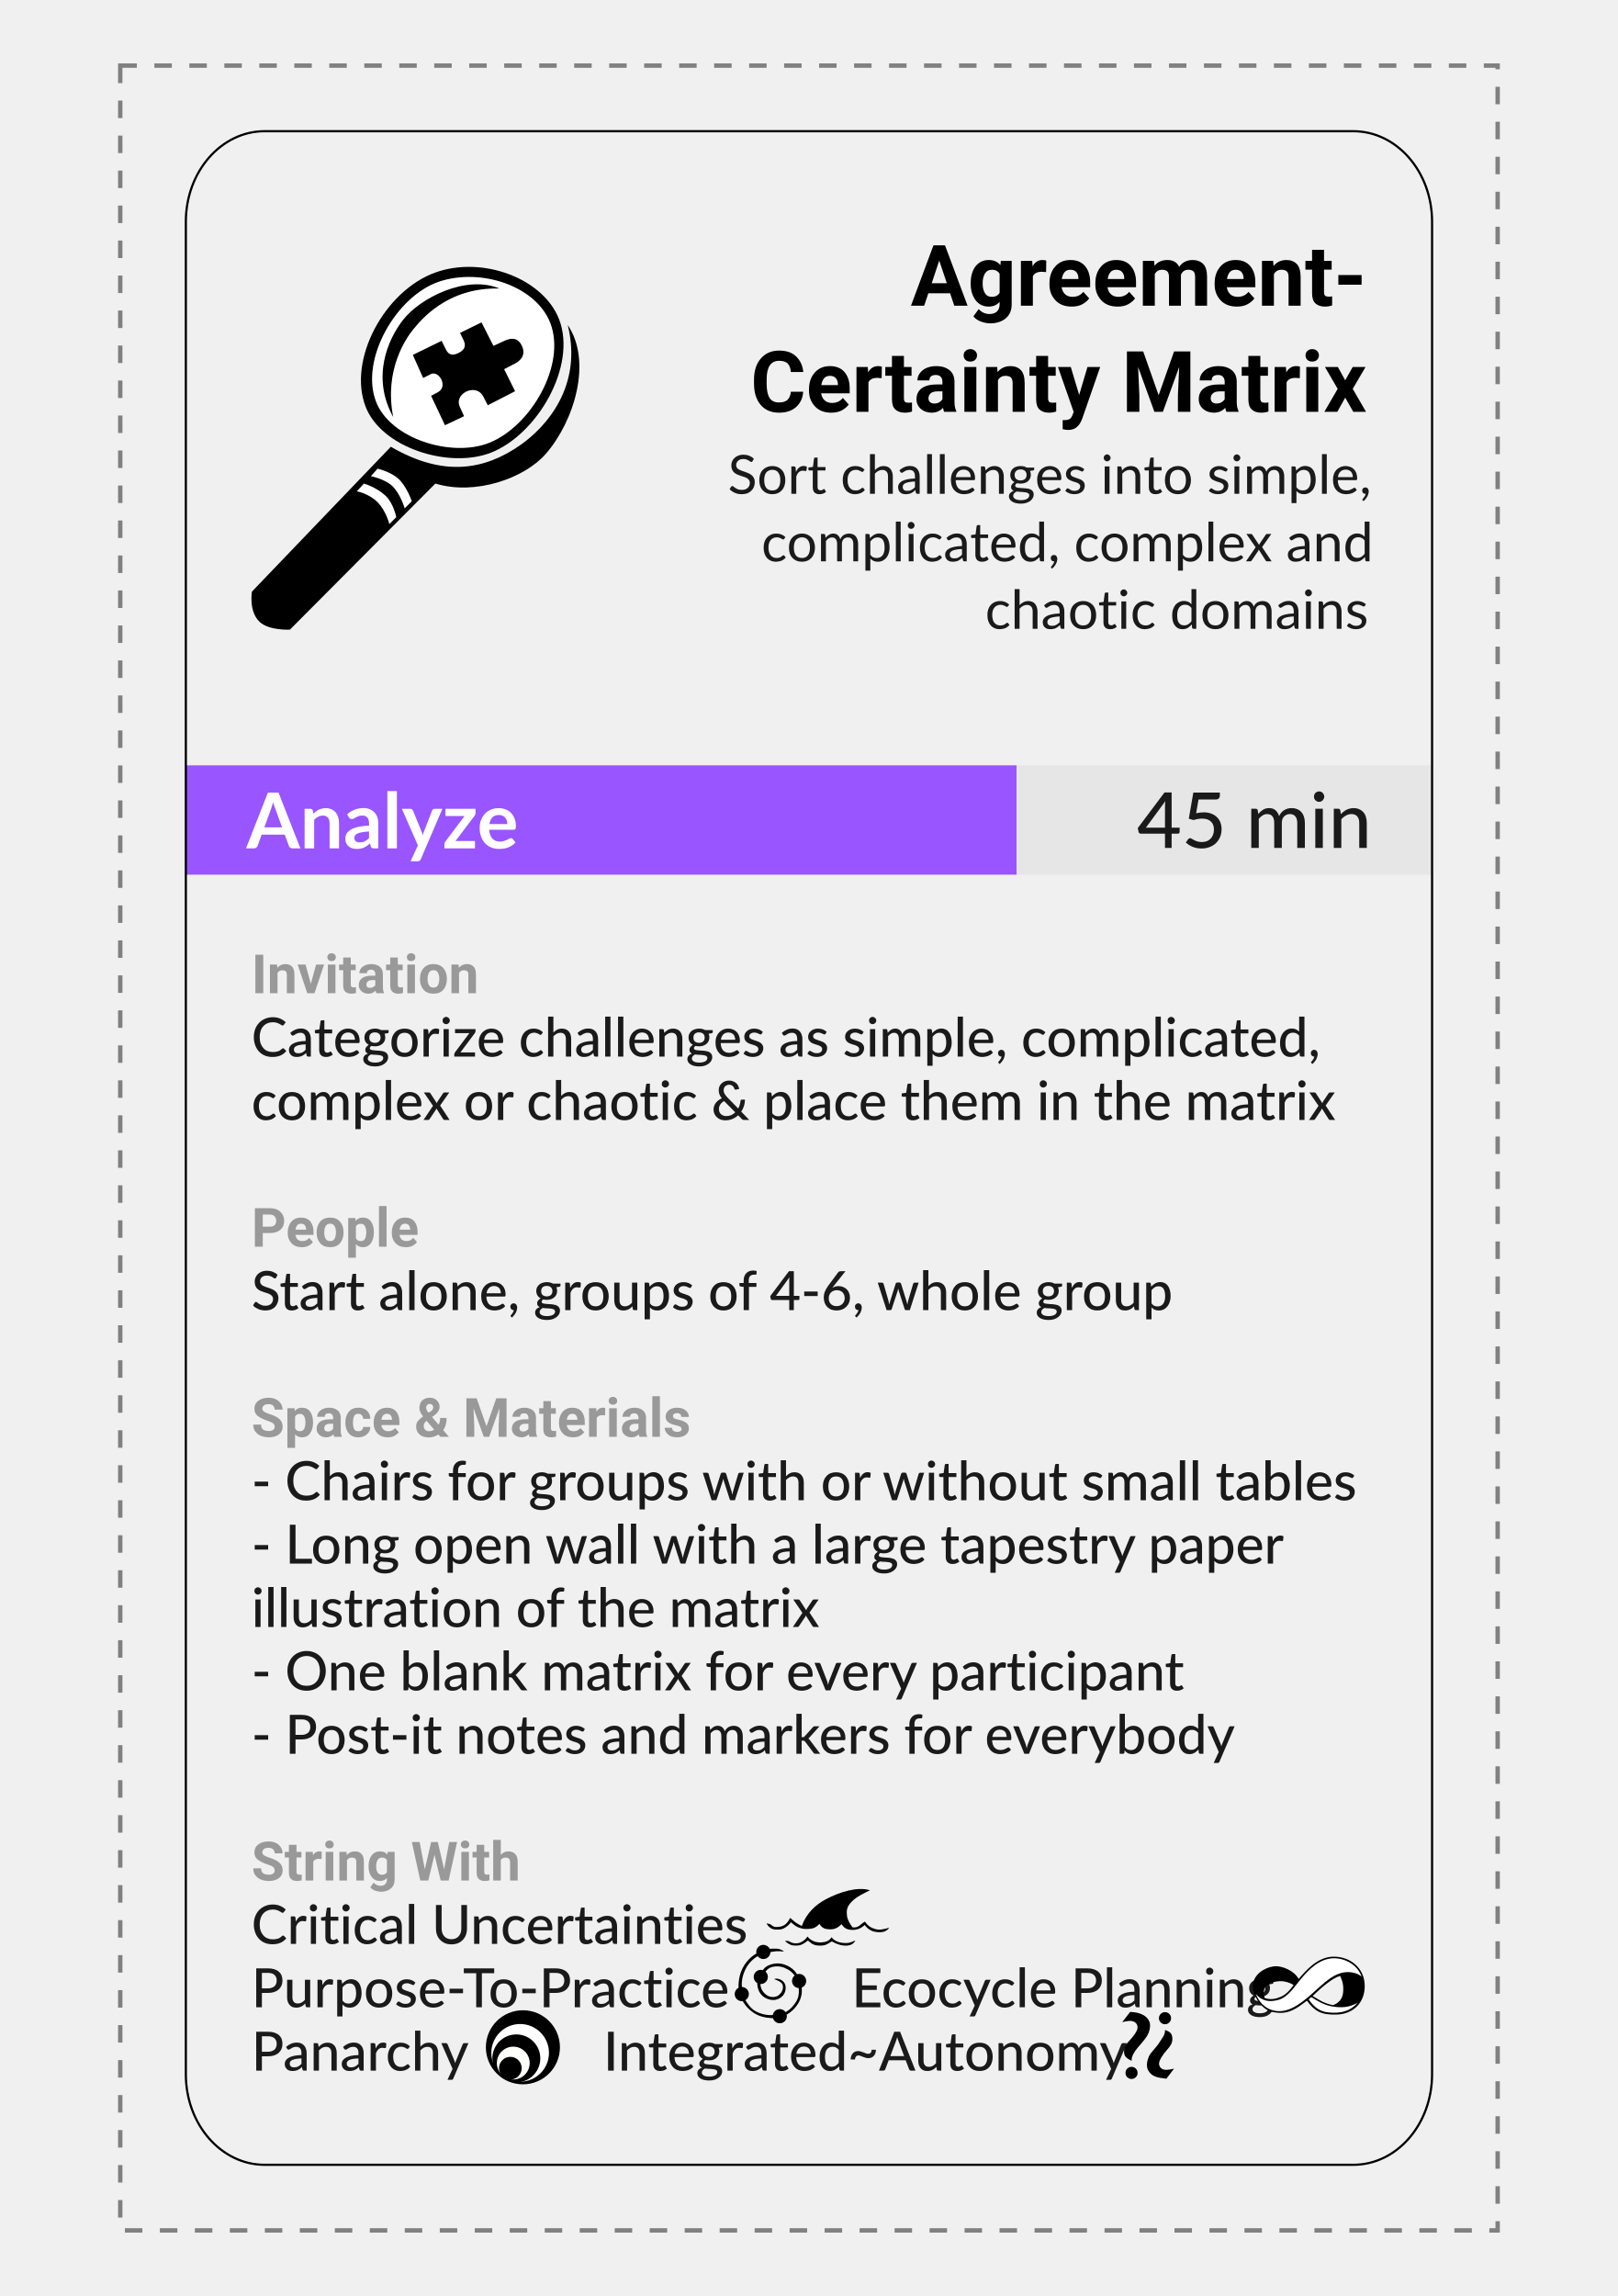
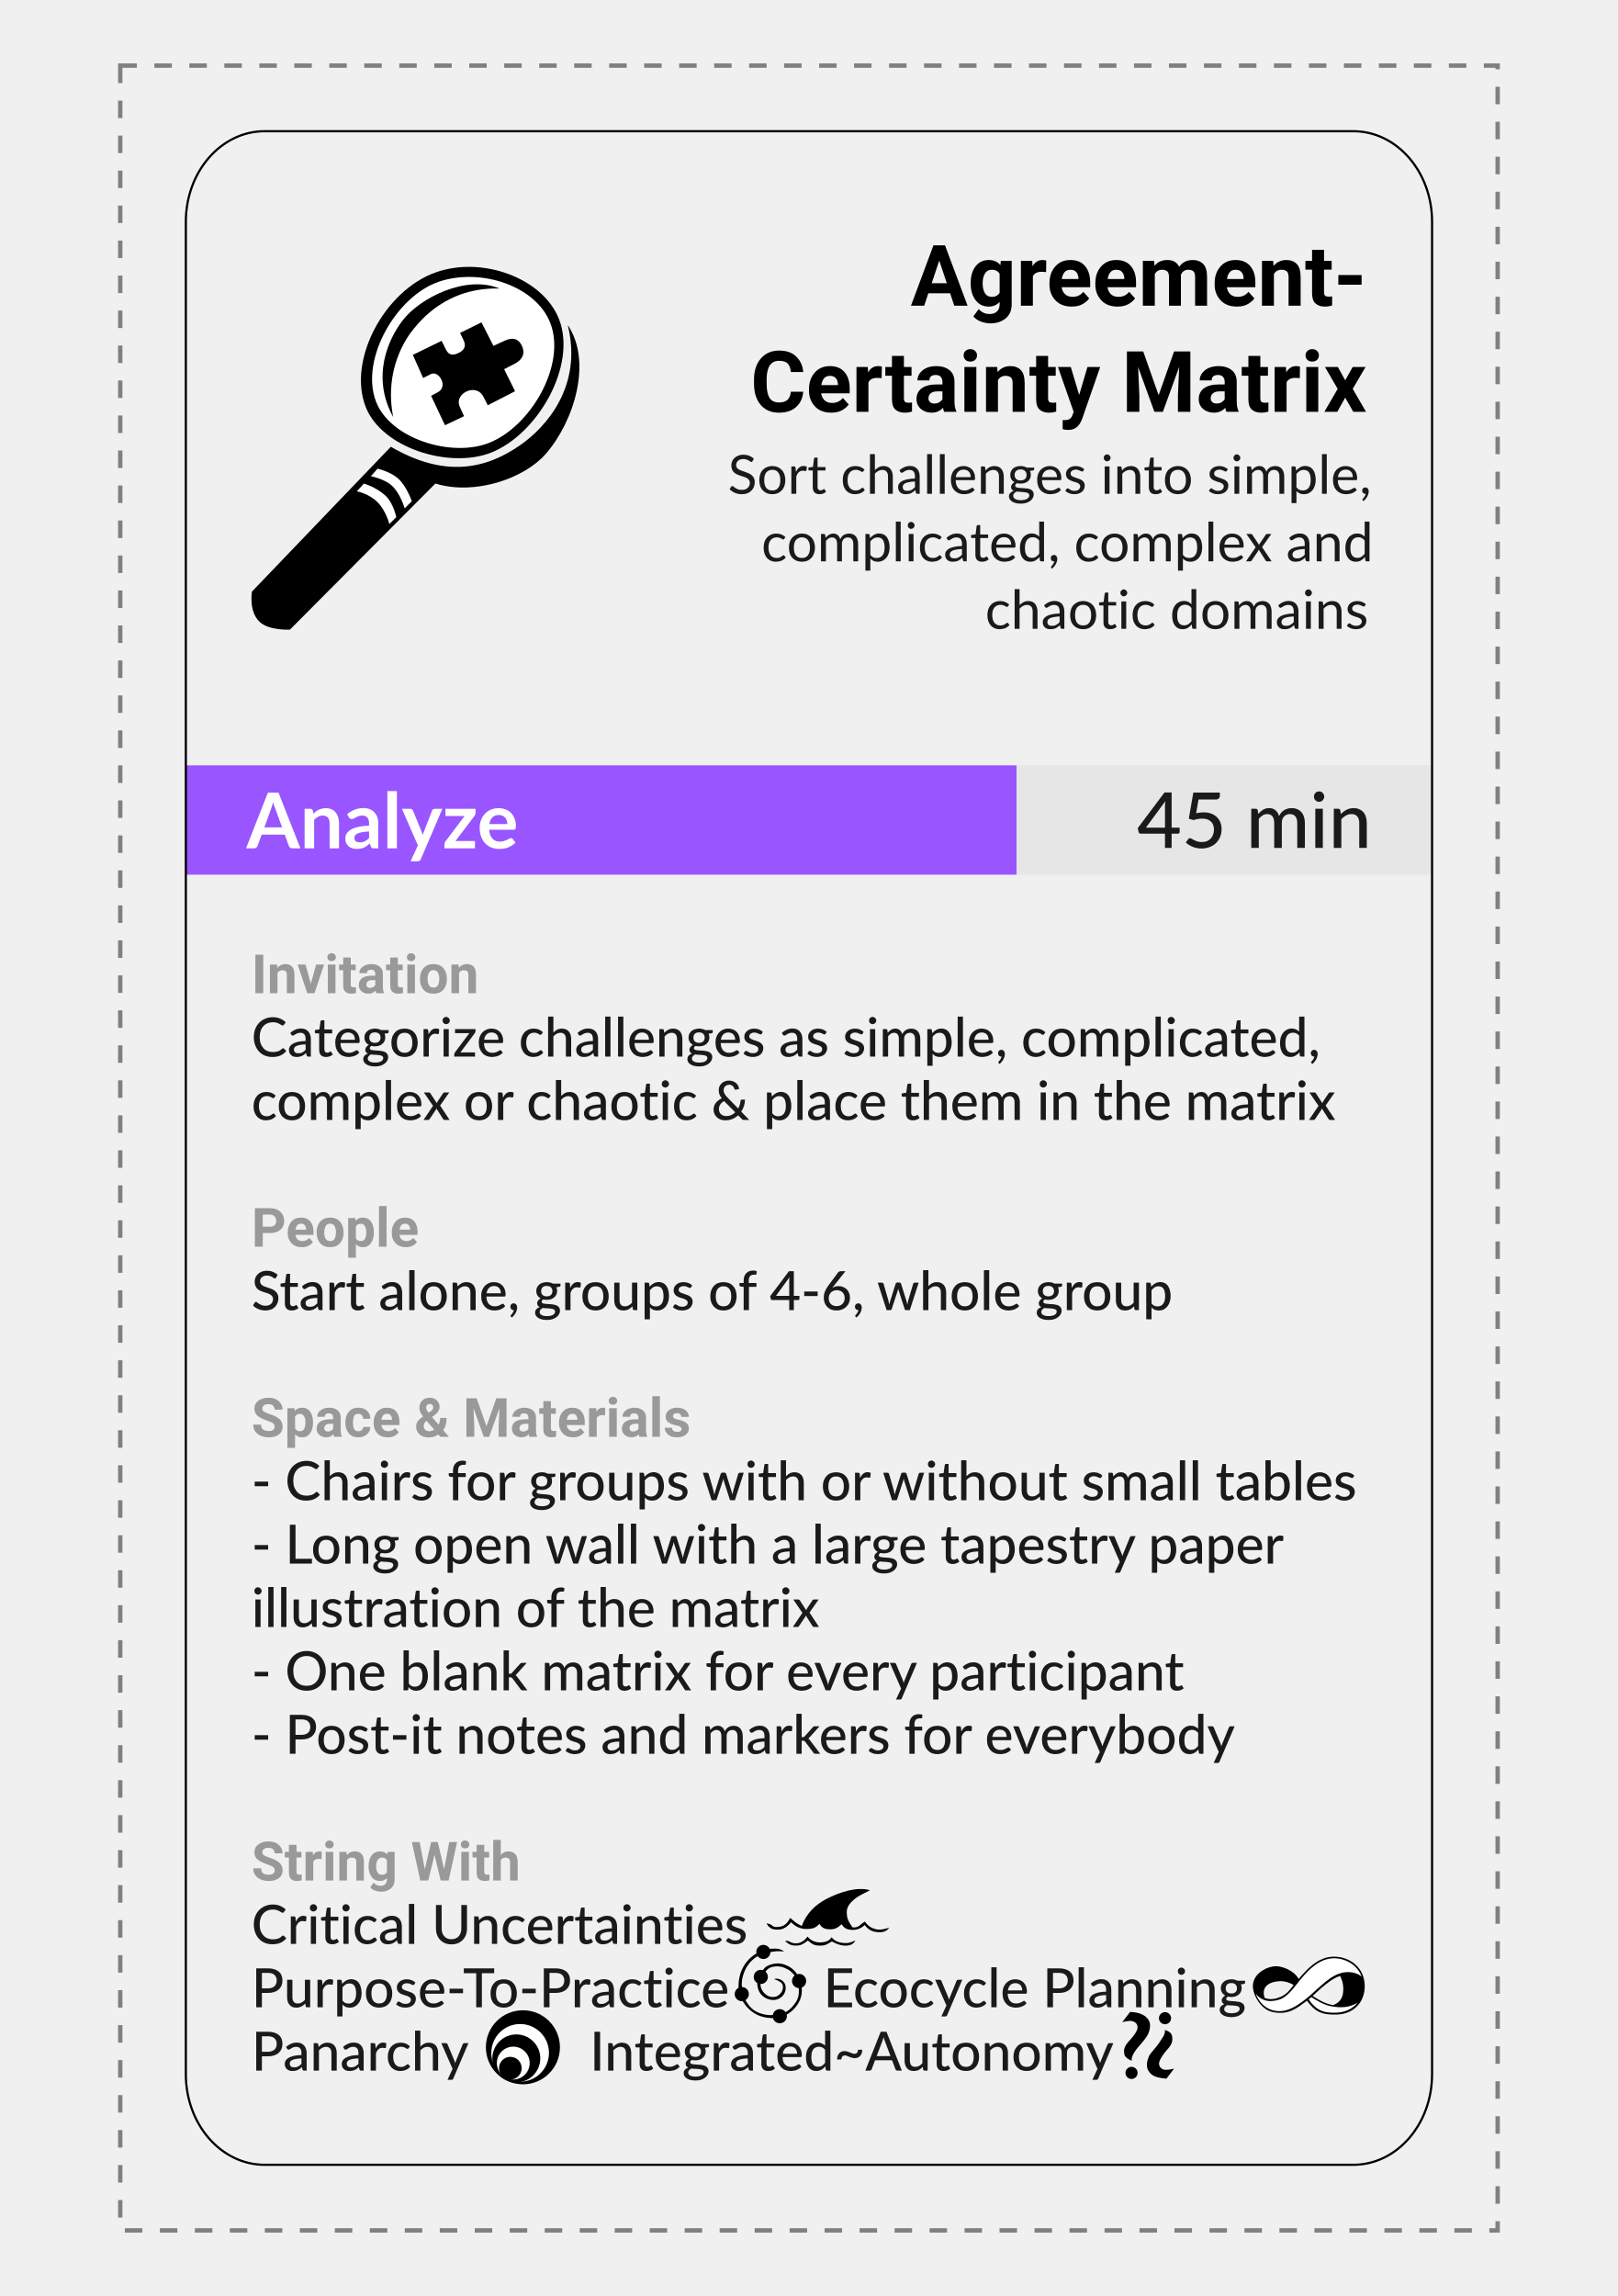
<svg xmlns="http://www.w3.org/2000/svg" width="74mm" height="105mm" viewBox="0 0 262.205 372.047" id="svg2" version="1.1" enable-background="new" style="background-color:white">
  <defs id="defs4" />
  <g id="layer1" transform="translate(0,-680.315)" style="display:inline">
    <path style="fill:none;fill-rule:evenodd;stroke:#808080;stroke-width:0.709;stroke-linecap:butt;stroke-linejoin:miter;stroke-miterlimit:4;stroke-dasharray:2.835, 2.835;stroke-dashoffset:0;stroke-opacity:1" d="M 19.488,690.945 V 1041.732 H 242.717 V 690.945 Z" id="path3350" transform="translate(4.3385302e-7)" />
  </g>
  <g id="layer6" style="display:inline">
    <path style="fill:none;fill-rule:evenodd;stroke:none;stroke-width:1px;stroke-linecap:butt;stroke-linejoin:miter;stroke-opacity:1" d="M 40.748,31.89 V 113.386 H 93.898 V 31.89 H 40.748" id="path4275" />
    <g transform="matrix(2.378775,0,0,2.378775,-687.352,-286.4689)" id="layer32">
      <g id="g4856">
        <path style="fill:#000000;fill-opacity:1;stroke:none;stroke-width:0.265px;stroke-linecap:butt;stroke-linejoin:miter;stroke-opacity:1" d="m 308.705,163.316 c 0,0 -1.412,0.084 -2.063,-0.526 -0.762,-0.713 -0.526,-2.063 -0.526,-2.063 l 9.464,-9.868 c 3.632,2.116 6.441,1.562 8.855,-0.138 1.713,-1.206 4.234,-3.978 3.197,-8.153 1.682,2.48 0.452,6.538 -1.496,8.776 -1.448,1.663 -4.806,2.852 -7.522,2.022 z" id="path4821" />
        <path style="fill:#000000;fill-opacity:1;stroke:none;stroke-width:0.265px;stroke-linecap:butt;stroke-linejoin:miter;stroke-opacity:1" d="m 313.861,148.13 c -1.241,-3.202 1.3,-7.9 4.752,-9.14 3.202,-1.15 7.352,0.39 8.432,3.195 1.222,3.173 -1.484,7.841 -4.651,9.08 -2.822,1.103 -7.439,-0.309 -8.534,-3.134 z" id="path4823" />
        <path style="fill:#ffffff;fill-opacity:1;stroke:none;stroke-width:0.238px;stroke-linecap:butt;stroke-linejoin:miter;stroke-opacity:1" d="m 314.567,147.779 c -1.104,-2.878 1.395,-7.21 4.323,-8.175 2.855,-0.941 6.581,0.315 7.552,2.821 1.108,2.856 -1.337,7.063 -4.189,8.178 -2.542,0.994 -6.709,-0.275 -7.686,-2.823 z" id="path4823-3" />
        <path style="fill:#000000;fill-opacity:1;stroke:none;stroke-width:0.265px;stroke-linecap:butt;stroke-linejoin:miter;stroke-opacity:1" d="m 315.742,148.838 c -0.651,-3.272 0.943,-5.464 1.375,-5.986 0.468,-0.566 2.278,-2.874 5.864,-2.77 -2.265,-0.95 -5.41,0.629 -6.592,2.164 -0.982,1.274 -2.164,3.842 -0.647,6.592 z" id="path4840" />
        <path style="fill:#000000;fill-opacity:1;stroke:none;stroke-width:0.265px;stroke-linecap:butt;stroke-linejoin:miter;stroke-opacity:1" d="m 317.079,144.603 1.959,-0.958 0.286,0.572 c 0.243,0.515 0.611,0.377 0.887,0.243 0.265,-0.129 0.543,-0.372 0.343,-0.815 l -0.257,-0.543 1.458,-0.715 0.815,1.601 0.772,-0.357 c 0.615,-0.272 0.924,-0.072 1.115,0.257 0.225,0.387 0.286,0.901 -0.386,1.287 l -0.772,0.4 0.744,1.501 -1.859,0.958 -0.3,-0.586 c -0.272,-0.515 -0.781,-0.524 -1.144,-0.357 -0.349,0.16 -0.686,0.543 -0.458,1.058 l 0.286,0.629 -1.301,0.615 -0.944,-2.002 0.429,-0.229 c 0.4,-0.2 0.403,-0.571 0.286,-0.844 -0.116,-0.271 -0.429,-0.601 -0.801,-0.372 l -0.458,0.229 z" id="path4843" />
        <path style="fill:#ffffff;fill-opacity:1;stroke:none;stroke-width:0.265px;stroke-linecap:butt;stroke-linejoin:miter;stroke-opacity:1" d="m 313.261,153.897 0.486,-0.529 c 0,0 0.836,0.236 1.473,0.829 0.539,0.502 0.729,1.458 0.729,1.458 l -0.472,0.472 c 0,0 -0.214,-0.893 -0.801,-1.487 -0.601,-0.608 -1.416,-0.744 -1.416,-0.744 z" id="path4845" />
        <path style="fill:#ffffff;fill-opacity:1;stroke:none;stroke-width:0.265px;stroke-linecap:butt;stroke-linejoin:miter;stroke-opacity:1" d="m 314.219,152.867 0.458,-0.515 c 0,0 0.884,0.205 1.416,0.686 0.564,0.511 0.915,1.53 0.915,1.53 l -0.486,0.486 c 0,0 -0.296,-1.032 -0.887,-1.559 -0.503,-0.449 -1.416,-0.629 -1.416,-0.629 z" id="path4847" />
      </g>
    </g>
  </g>
  <g id="layer9" style="display:inline">
    <path style="fill:none;fill-rule:evenodd;stroke:none;stroke-width:1px;stroke-linecap:butt;stroke-linejoin:miter;stroke-opacity:1" d="M 109.843,113.386 H 221.457 V 31.89 H 109.843 Z" id="path4349_acmf" />
    <text xml:space="preserve" style="font-style:normal;font-weight:normal;line-height:0.01%;font-family:sans-serif;text-align:start;letter-spacing:0px;word-spacing:0px;text-anchor:start;fill:#000000;fill-opacity:1;stroke:none;stroke-width:1px;stroke-linecap:butt;stroke-linejoin:miter;stroke-opacity:1" x="1.348" y="49.54" id="text61">
      <tspan x="147.591" y="49.54" id="tspan52">
        <tspan x="147.591" y="49.54" style="font-weight:bold;font-size:13.75px;line-height:1.25;font-family:Roboto;-inkscape-font-specification:'Roboto Bold';text-align:start;text-anchor:start" id="tspan51">Agreement-</tspan>
      </tspan>
      <tspan x="121.621" y="66.728" id="tspan55">
        <tspan x="121.621" y="66.728" style="font-weight:bold;font-size:13.75px;line-height:1.25;font-family:Roboto;-inkscape-font-specification:'Roboto Bold';text-align:start;text-anchor:start" id="tspan53">Certainty Matrix</tspan>
        <tspan dx="0" x="221.457" y="66.728" style="font-weight:bold;font-size:13.75px;line-height:1.25;font-family:Roboto;-inkscape-font-specification:'Roboto Bold';text-align:start;text-anchor:start" id="tspan54" />
      </tspan>
      <tspan x="117.962" y="80.021" id="tspan57">
        <tspan x="117.962" y="80.021" style="font-size:8.75px;line-height:125%;font-family:Lato;-inkscape-font-specification:Lato;text-align:start;text-anchor:start;fill:#1a1a1a" id="tspan56">Sort challenges into simple, </tspan>
      </tspan>
      <tspan x="123.387" y="90.959" id="tspan59">
        <tspan x="123.387" y="90.959" style="font-size:8.75px;line-height:125%;font-family:Lato;-inkscape-font-specification:Lato;text-align:start;text-anchor:start;fill:#1a1a1a" id="tspan58">complicated, complex and </tspan>
      </tspan>
      <tspan x="159.647" y="101.896" id="tspan61">
        <tspan x="159.647" y="101.896" style="font-size:8.75px;line-height:125%;font-family:Lato;-inkscape-font-specification:Lato;text-align:start;text-anchor:start;fill:#1a1a1a" id="tspan60">chaotic domains</tspan>
      </tspan>
    </text>
  </g>
  <g id="layer8" style="display:inline">
    <rect style="display:inline;fill:#9955ff;fill-opacity:1;stroke:none;stroke-width:1;stroke-miterlimit:4;stroke-dasharray:none;stroke-dashoffset:0;stroke-opacity:1" id="rect4178" width="134.646" height="17.717" x="30.118" y="124.016" />
    <text xml:space="preserve" style="font-style:normal;font-weight:normal;line-height:0%;font-family:sans-serif;letter-spacing:0px;word-spacing:0px;display:inline;fill:#000000;fill-opacity:1;stroke:none;stroke-width:1px;stroke-linecap:butt;stroke-linejoin:miter;stroke-opacity:1" x="39.935" y="137.468" id="text4180">
      <tspan id="tspan4182" x="39.935" y="137.468" style="font-style:normal;font-variant:normal;font-weight:bold;font-stretch:normal;font-size:12.5px;line-height:1.25;font-family:Lato;-inkscape-font-specification:'Lato Bold';fill:#ffffff">Analyze</tspan>
    </text>
    <rect y="124.016" x="164.764" height="17.717" width="67.323" id="rect4191" style="display:inline;fill:#e6e6e6;fill-opacity:1;stroke:none;stroke-width:1;stroke-miterlimit:4;stroke-dasharray:none;stroke-dashoffset:0;stroke-opacity:1" />
    <text xml:space="preserve" style="font-style:normal;font-weight:normal;line-height:0%;font-family:sans-serif;letter-spacing:0px;word-spacing:0px;fill:#1a1a1a;fill-opacity:1;stroke:none;stroke-width:1px;stroke-linecap:butt;stroke-linejoin:miter;stroke-opacity:1" x="184.268" y="137.396" id="text4193">
      <tspan id="tspan4195" x="184.268" y="137.396" style="font-style:normal;font-variant:normal;font-weight:500;font-stretch:normal;font-size:12.5px;line-height:1.25;font-family:Lato;-inkscape-font-specification:'Lato Medium';fill:#1a1a1a">45 min</tspan>
    </text>
  </g>
  <g id="layer5" style="display:inline">
    <rect style="fill:none;fill-opacity:1;stroke:#000000;stroke-width:0.354;stroke-miterlimit:4;stroke-dasharray:none;stroke-dashoffset:0;stroke-opacity:1" id="rect4187" width="201.969" height="329.528" x="30.118" y="21.26" ry="14.674" rx="12.764" />
  </g>
  <g id="layer4" style="display:inline">
    <path style="fill:none;fill-rule:evenodd;stroke:none;stroke-width:1px;stroke-linecap:butt;stroke-linejoin:miter;stroke-opacity:1" d="M 40.748,152.362 V 340.157 H 221.457 V 152.362 Z" id="path4305_acmf" />
    <text xml:space="preserve" style="font-style:normal;font-weight:normal;font-size:12.041px;line-height:0.85;font-family:sans-serif;letter-spacing:0px;word-spacing:0px;fill:#000000;fill-opacity:1;stroke:none;stroke-width:1.003px;stroke-linecap:butt;stroke-linejoin:miter;stroke-opacity:1" x="40.887" y="160.39" id="text50" transform="scale(0.9965886,1.003423)">
      <tspan x="40.887" y="160.39" id="tspan3" style="stroke-width:1.003px">
        <tspan x="40.887" y="160.39" style="font-weight:bold;font-size:8.75px;font-family:Roboto;-inkscape-font-specification:'Roboto Bold';fill:#999999;stroke-width:1.003px" id="tspan1">Invitation</tspan>
        <tspan dx="0" x="77.852" y="160.39" style="font-weight:bold;font-size:8.75px;font-family:Roboto;-inkscape-font-specification:'Roboto Bold';fill:#999999;stroke-width:1.003px" id="tspan2" />
      </tspan>
      <tspan x="40.887" y="170.625" id="tspan5" style="stroke-width:1.003px">
        <tspan x="40.887" y="170.625" style="font-weight:500;font-size:8.75px;font-family:Lato;-inkscape-font-specification:'Lato Medium';fill:#1a1a1a;stroke-width:1.003px" id="tspan4">Categorize challenges as simple, complicated, </tspan>
      </tspan>
      <tspan x="40.887" y="180.86" id="tspan8" style="stroke-width:1.003px">
        <tspan x="40.887" y="180.86" style="font-weight:500;font-size:8.75px;font-family:Lato;-inkscape-font-specification:'Lato Medium';fill:#1a1a1a;stroke-width:1.003px" id="tspan6">complex or chaotic &amp; place them in the matrix</tspan>
        <tspan dx="0" x="213.673" y="180.86" style="font-weight:500;font-size:8.75px;font-family:Lato;-inkscape-font-specification:'Lato Medium';fill:#1a1a1a;stroke-width:1.003px" id="tspan7" />
      </tspan>
-       <tspan x="40.887" y="191.095" id="tspan11" style="stroke-width:1.003px">
-         <tspan x="40.887" y="191.095" style="font-weight:500;font-size:8.75px;font-family:Lato;-inkscape-font-specification:'Lato Medium';fill:#1a1a1a;stroke-width:1.003px" id="tspan9"> </tspan>
-         <tspan dx="0" x="42.576" y="191.095" style="font-weight:500;font-size:8.75px;font-family:Lato;-inkscape-font-specification:'Lato Medium';fill:#1a1a1a;stroke-width:1.003px" id="tspan10" />
-       </tspan>
      <tspan x="40.887" y="201.33" id="tspan14" style="stroke-width:1.003px">
        <tspan x="40.887" y="201.33" style="font-weight:bold;font-size:8.75px;font-family:Roboto;-inkscape-font-specification:'Roboto Bold';fill:#999999;stroke-width:1.003px" id="tspan12">People</tspan>
        <tspan dx="0" x="68.128" y="201.33" style="font-weight:bold;font-size:8.75px;font-family:Roboto;-inkscape-font-specification:'Roboto Bold';fill:#999999;stroke-width:1.003px" id="tspan13" />
      </tspan>
      <tspan x="40.887" y="211.565" id="tspan17" style="stroke-width:1.003px">
        <tspan x="40.887" y="211.565" style="font-weight:500;font-size:8.75px;font-family:Lato;-inkscape-font-specification:'Lato Medium';fill:#1a1a1a;stroke-width:1.003px" id="tspan15">Start alone, groups of 4-6, whole group </tspan>
        <tspan dx="0" x="189.707" y="211.565" style="font-weight:500;font-size:8.75px;font-family:Lato;-inkscape-font-specification:'Lato Medium';fill:#1a1a1a;stroke-width:1.003px" id="tspan16" />
-       </tspan>
-       <tspan x="40.887" y="221.799" id="tspan20" style="stroke-width:1.003px">
-         <tspan x="40.887" y="221.799" style="font-weight:500;font-size:8.75px;font-family:Lato;-inkscape-font-specification:'Lato Medium';fill:#1a1a1a;stroke-width:1.003px" id="tspan18"> </tspan>
-         <tspan dx="0" x="42.576" y="221.799" style="font-weight:500;font-size:8.75px;font-family:Lato;-inkscape-font-specification:'Lato Medium';fill:#1a1a1a;stroke-width:1.003px" id="tspan19" />
      </tspan>
      <tspan x="40.887" y="232.034" id="tspan23" style="stroke-width:1.003px">
        <tspan x="40.887" y="232.034" style="font-weight:bold;font-size:8.75px;font-family:Roboto;-inkscape-font-specification:'Roboto Bold';fill:#999999;stroke-width:1.003px" id="tspan21">Space &amp; Materials</tspan>
        <tspan dx="0" x="112.34" y="232.034" style="font-weight:bold;font-size:8.75px;font-family:Roboto;-inkscape-font-specification:'Roboto Bold';fill:#999999;stroke-width:1.003px" id="tspan22" />
      </tspan>
      <tspan x="40.887" y="242.269" id="tspan26" style="stroke-width:1.003px">
        <tspan x="40.887" y="242.269" style="font-weight:500;font-size:8.75px;font-family:Lato;-inkscape-font-specification:'Lato Medium';fill:#1a1a1a;stroke-width:1.003px" id="tspan24">- Chairs for groups with or without small tables</tspan>
        <tspan dx="0" x="218.626" y="242.269" style="font-weight:500;font-size:8.75px;font-family:Lato;-inkscape-font-specification:'Lato Medium';fill:#1a1a1a;stroke-width:1.003px" id="tspan25" />
      </tspan>
      <tspan x="40.887" y="252.504" id="tspan28" style="stroke-width:1.003px">
        <tspan x="40.887" y="252.504" style="font-weight:500;font-size:8.75px;font-family:Lato;-inkscape-font-specification:'Lato Medium';fill:#1a1a1a;stroke-width:1.003px" id="tspan27">- Long open wall with a large tapestry paper </tspan>
      </tspan>
      <tspan x="40.887" y="262.739" id="tspan31" style="stroke-width:1.003px">
        <tspan x="40.887" y="262.739" style="font-weight:500;font-size:8.75px;font-family:Lato;-inkscape-font-specification:'Lato Medium';fill:#1a1a1a;stroke-width:1.003px" id="tspan29">illustration of the matrix</tspan>
        <tspan dx="0" x="133.217" y="262.739" style="font-weight:500;font-size:8.75px;font-family:Lato;-inkscape-font-specification:'Lato Medium';fill:#1a1a1a;stroke-width:1.003px" id="tspan30" />
      </tspan>
      <tspan x="40.887" y="272.974" id="tspan34" style="stroke-width:1.003px">
        <tspan x="40.887" y="272.974" style="font-weight:500;font-size:8.75px;font-family:Lato;-inkscape-font-specification:'Lato Medium';fill:#1a1a1a;stroke-width:1.003px" id="tspan32">- One blank matrix for every participant</tspan>
        <tspan dx="0" x="191.352" y="272.974" style="font-weight:500;font-size:8.75px;font-family:Lato;-inkscape-font-specification:'Lato Medium';fill:#1a1a1a;stroke-width:1.003px" id="tspan33" />
      </tspan>
      <tspan x="40.887" y="283.209" id="tspan37" style="stroke-width:1.003px">
        <tspan x="40.887" y="283.209" style="font-weight:500;font-size:8.75px;font-family:Lato;-inkscape-font-specification:'Lato Medium';fill:#1a1a1a;stroke-width:1.003px" id="tspan35">- Post-it notes and markers for everybody</tspan>
        <tspan dx="0" x="198.579" y="283.209" style="font-weight:500;font-size:8.75px;font-family:Lato;-inkscape-font-specification:'Lato Medium';fill:#1a1a1a;stroke-width:1.003px" id="tspan36" />
      </tspan>
      <tspan x="40.887" y="293.444" id="tspan39" style="stroke-width:1.003px">
        <tspan x="40.887" y="293.444" style="font-weight:500;font-size:8.75px;font-family:Lato;-inkscape-font-specification:'Lato Medium';fill:#1a1a1a;stroke-width:1.003px" id="tspan38" />
      </tspan>
      <tspan x="40.887" y="303.679" id="tspan42" style="stroke-width:1.003px">
        <tspan x="40.887" y="303.679" style="font-weight:bold;font-size:8.75px;font-family:Roboto;-inkscape-font-specification:'Roboto Bold';fill:#999999;stroke-width:1.003px" id="tspan40">String With</tspan>
        <tspan dx="0" x="84.633" y="303.679" style="font-weight:bold;font-size:8.75px;font-family:Roboto;-inkscape-font-specification:'Roboto Bold';fill:#999999;stroke-width:1.003px" id="tspan41" />
      </tspan>
      <tspan x="40.887" y="313.914" id="tspan45" style="stroke-width:1.003px">
        <tspan x="40.887" y="313.914" style="font-weight:500;font-size:8.75px;font-family:Lato;-inkscape-font-specification:'Lato Medium';fill:#1a1a1a;stroke-width:1.003px" id="tspan43">Critical Uncertainties </tspan>
        <tspan dx="0" x="124.432" y="313.914" style="font-weight:500;font-size:8.75px;font-family:Lato;-inkscape-font-specification:'Lato Medium';fill:#1a1a1a;stroke-width:1.003px" id="tspan44" />
      </tspan>
      <tspan x="40.887" y="324.149" id="tspan48" style="stroke-width:1.003px">
-         <tspan x="40.887" y="324.149" style="font-weight:500;font-size:8.75px;font-family:Lato;-inkscape-font-specification:'Lato Medium';fill:#1a1a1a;stroke-width:1.003px" id="tspan46">Purpose-To-Practice         Ecocycle Planning </tspan>
-         <tspan dx="0" x="203.803" y="324.149" style="font-weight:500;font-size:8.75px;font-family:Lato;-inkscape-font-specification:'Lato Medium';fill:#1a1a1a;stroke-width:1.003px" id="tspan47" />
+         <tspan x="40.887" y="324.149" style="font-weight:500;font-size:8.75px;font-family:Lato;-inkscape-font-specification:'Lato Medium';fill:#1a1a1a;stroke-width:1.003px" id="tspan46">Purpose-To-Practice</tspan>
+         <tspan x="133.887" y="324.149" style="font-weight:500;font-size:8.75px;font-family:Lato;-inkscape-font-specification:'Lato Medium';fill:#1a1a1a;stroke-width:1.003px" id="tspan47">Ecocycle Planning</tspan>
      </tspan>
      <tspan x="40.887" y="334.384" id="tspan50" style="stroke-width:1.003px">
-         <tspan x="40.887" y="334.384" style="font-weight:500;font-size:8.75px;font-family:Lato;-inkscape-font-specification:'Lato Medium';fill:#1a1a1a;stroke-width:1.003px" id="tspan49">Panarchy          Integrated~Autonomy</tspan>
+         <tspan x="40.887" y="334.384" style="font-weight:500;font-size:8.75px;font-family:Lato;-inkscape-font-specification:'Lato Medium';fill:#1a1a1a;stroke-width:1.003px" id="tspan49">Panarchy</tspan>
+         <tspan x="95.887" y="334.384" style="font-weight:500;font-size:8.75px;font-family:Lato;-inkscape-font-specification:'Lato Medium';fill:#1a1a1a;stroke-width:1.003px" id="tspan149">Integrated~Autonomy</tspan>
      </tspan>
    </text>
    <g transform="matrix(0.2899186,0,0,0.2899186,23.30027,286.8881)" id="layer31" style="display:inline">
      <g id="g4818">
        <path style="fill:#000000;fill-opacity:1;stroke:none;stroke-width:0.265px;stroke-linecap:butt;stroke-linejoin:miter;stroke-opacity:1" d="m 358.444,95.316 c 2.654,2.397 4.253,2.616 6.615,2.547 2.264,-0.067 3.776,-0.905 6.185,-2.811 2.701,2.374 3.97,2.824 6.763,2.844 2.873,0.021 3.79,-0.629 6.631,-2.348 1.719,0.971 4.069,2.04 6.284,2.282 2.587,0.283 5.655,-0.083 6.846,-2.844 -2.902,1.373 -4.145,1.679 -7.075,1.393 -2.311,-0.226 -4.831,-1.225 -6.204,-3.171 -1.248,1.96 -3.045,2.857 -6.466,2.902 -3.523,0.046 -6.138,-1.951 -6.945,-3.307 -0.842,1.239 -3.181,3.827 -6.356,3.827 -3.161,-4.67e-4 -3.283,-1.203 -5.004,-1.387 -0.423,-0.045 -1.274,0.074 -1.274,0.074 z" id="path4812" />
        <path style="fill:#000000;fill-opacity:1;stroke:none;stroke-width:0.265px;stroke-linecap:butt;stroke-linejoin:miter;stroke-opacity:1" d="m 348.092,85.427 c 0,0 1.028,0.228 1.54,0.353 1.991,0.488 1.483,2.307 5.951,1.553 2.751,-0.464 4.209,-2.042 5.786,-4.933 0,0 2.073,1.901 3.226,2.697 1.02,0.703 1.454,0.947 3.241,1.819 2.548,-7.078 7.702,-11.931 13.613,-15.02 7.523,-3.931 17.417,-7.114 24.495,-4.95 -4.307,2.285 -7.221,3.368 -10.205,6.388 -2.918,2.952 -2.928,5.106 -2.658,7.858 0.288,2.946 3.126,6.501 3.126,6.501 1.739,0.162 2.818,-0.141 3.878,-0.979 1.853,-1.464 1.868,-1.598 3.041,-2.245 1.658,2.447 3.47,3.542 5.755,4.167 2.531,0.693 4.441,0.162 7.838,-0.728 -1.86,2.71 -5.073,2.839 -8.365,2.177 -3.314,-0.667 -5.394,-3.731 -5.394,-3.731 0,0 -2.433,2.786 -6.548,2.778 -4.728,-0.01 -5.313,-2.122 -6.426,-3.214 -2.088,2.231 -4.089,2.957 -6.44,2.883 -2.203,-0.069 -4.224,-0.302 -5.854,-3.076 -2.431,2.688 -4.231,2.701 -6.589,2.873 -2.074,0.151 -3.936,-0.34 -5.714,-1.12 -1.365,-0.599 -3.605,-2.646 -3.605,-2.646 -1.86,2.346 -4.092,4 -6.714,4.108 -2.602,0.108 -5.118,-0.015 -6.978,-3.513 z" id="path4814" />
      </g>
    </g>
    <g transform="matrix(0.2698261,0,0,0.2698261,18.19289,264.604)" id="layer27" style="display:inline">
      <path id="path4757" transform="scale(0.2645833)" d="m 1478.029,707.971 c -8.884,4.3e-4 -16.085,7.202 -16.086,16.086 0.01,1.2 0.147,2.396 0.42,3.564 L 1462,727.75 c 0,0 -20.261,10.196 -32,35 -9.904,20.927 -8.25,42.5 -8.25,42.5 l 0.031,0.1 c -5.401,2.742 -8.805,8.286 -8.805,14.344 4e-4,8.884 7.202,16.086 16.086,16.086 0.802,-0.005 1.602,-0.069 2.394,-0.193 l 0.293,0.914 c 0,0 8.082,16.14 27.5,27.75 17.587,10.516 40.25,10 40.25,10 l 0.322,-0.08 c 1.922,6.979 8.269,11.814 15.508,11.814 8.884,-4.3e-4 16.085,-7.202 16.086,-16.086 -0.01,-1.208 -0.15,-2.412 -0.426,-3.588 0.723,-0.551 16.927,-8.564 27.51,-27.811 9.217,-16.763 6.595,-31.757 6.703,-33.602 6.074,-2.457 10.051,-8.352 10.055,-14.904 -4e-4,-8.885 -7.203,-16.087 -16.088,-16.086 -1.606,0.006 -3.202,0.252 -4.734,0.73 -0.335,-0.615 -7.75,-15.147 -29.311,-22.264 -9.381,-3.096 -19.49,-3.045 -28.947,-0.193 -15.239,4.595 -18.292,12.266 -19.311,13.23 -1.514,-0.461 -3.089,-0.696 -4.672,-0.697 -8.885,4.3e-4 -16.087,7.203 -16.086,16.088 0.01,5.709 3.039,10.986 7.967,13.867 0.385,2.175 -0.358,17.67 11.674,28.83 8.596,7.973 23.297,12.18 34.25,8 10.129,-3.866 18.892,-12.241 18.689,-26.619 -0.132,-9.315 -5.531,-15.255 -12.427,-18.293 -8.513,-3.75 -13.838,-0.811 -13.838,-0.811 0,0 15.739,4.848 18.798,11.533 2.767,6.047 0.944,14.506 -3.222,19.689 -5.09,6.332 -11.199,10.62 -22.644,9.015 -10.368,-1.454 -18.695,-11.452 -21.177,-16.922 -2.221,-4.894 -2.962,-10.842 -2.937,-12.252 0.317,0.025 0.635,0.041 0.953,0.047 8.885,6.7e-4 16.087,-7.201 16.088,-16.086 -0.01,-4.507 -1.905,-8.804 -5.231,-11.846 L 1483.25,768.5 c 0,0 5.058,-8.51 16.188,-10.688 14.881,-2.911 24.481,0.718 34.938,6.375 7.808,4.224 14.375,12.812 14.375,12.812 l 0.195,0.59 c -3.707,3.053 -5.857,7.602 -5.861,12.404 0.01,8.524 6.667,15.561 15.178,16.043 0.051,0.84 2.673,17.582 -5.637,30.713 -12.077,19.084 -23.18,23.037 -24.191,23.85 -3.011,-4.251 -7.894,-6.781 -13.104,-6.789 -7.835,0.009 -14.524,5.661 -15.84,13.385 l -0.24,0.055 c 0,0 -18.181,2.359 -38.25,-8.25 -14.015,-7.409 -22.723,-24.162 -23.664,-25.529 4.842,-2.903 7.808,-8.132 7.814,-13.777 -0.01,-8.7 -6.932,-15.817 -15.629,-16.064 0.047,-1.095 -3.234,-15.287 6.729,-37.879 9.786,-22.19 28.5,-31.75 28.5,-31.75 l 0.519,-0.168 c 3.041,3.973 7.757,6.306 12.76,6.311 8.715,-0.008 15.838,-6.954 16.066,-15.666 0.282,-0.074 9.39,-1.875 14.154,-2.102 5.564,-0.265 10,0.188 16.688,0.875 -2.625,-2.312 -8.151,-5.996 -16.188,-6.562 -5.418,-0.382 -15.698,0.152 -16.293,0.273 -2.704,-5.501 -8.299,-8.987 -14.428,-8.99 z" style="fill:#000000;fill-opacity:1;stroke:none;stroke-width:1px;stroke-linecap:butt;stroke-linejoin:miter;stroke-opacity:1" />
    </g>
    <g style="display:inline" transform="matrix(0.4735125,0,0,0.4735125,25.18463,264.5829)" id="layer35">
      <g id="g4844">
        <path id="path4829" transform="matrix(0.2645833,0,0,0.2645833,375.6177,110.819)" d="M 105.398,0.006 C 83.511,-0.406 67.947,18.808 59.234,28.896 54.19,19.114 38.222,10.793 26.064,12.693 14.173,14.552 0.242,23.855 0.004,37.686 -0.211,50.158 10.912,68.232 24.689,71.391 45.706,76.209 56.366,67.083 69.953,56.959 80.108,70.708 88.417,75.646 109.041,74.869 130.162,74.073 144.935,59.264 144.701,37.684 144.452,14.754 126.348,0.4 105.398,0.006 Z m 7.336,24.916 c 3.707,7.047 4.904,13.884 3.898,22.24 -1.04,8.639 -6.994,13.568 -12.955,15.555 -5.044,-0.994 -9.298,-2.334 -13.564,-4.395 -4.292,-2.073 -12.805,-7.451 -12.805,-7.451 0,0 10.697,-10.174 16.473,-14.637 6.936,-5.359 11.998,-9.02 18.953,-11.312 z m -76.848,6.771 c 6.014,0.002 13.264,2.358 16.775,5.152 -4.662,6.267 -9.516,12.041 -16.279,14.979 -6.491,2.819 -13.603,4.51 -21.17,1.605 -1.758,-5.274 -1.661,-10.379 1.146,-14.215 3.901,-5.33 11.747,-7.127 18.342,-7.49 0.389,-0.021 0.785,-0.031 1.186,-0.031 z" style="fill:#000000;fill-opacity:1;stroke:none;stroke-width:1px;stroke-linecap:butt;stroke-linejoin:miter;stroke-opacity:1" />
        <path style="fill:#ffffff;fill-opacity:1;stroke:none;stroke-width:0.265px;stroke-linecap:butt;stroke-linejoin:miter;stroke-opacity:1" d="m 376.609,123.54 c 1.577,4.004 4.766,6.144 8.661,5.92 5.035,-0.289 10.423,-5.867 12.926,-8.079 2.562,-2.263 5.443,-4.794 8.837,-5.205 2.483,-0.3 4.713,0.456 5.805,1.487 -1.436,-4.145 -5.781,-6.371 -9.609,-6.292 -4.705,0.098 -8.291,3.646 -11.178,7.096 -2.308,2.758 -4.505,6.426 -8.011,7.232 -2.514,0.577 -5.065,0.631 -7.431,-2.159 z" id="path4831" />
        <path style="fill:#ffffff;fill-opacity:1;stroke:none;stroke-width:0.265px;stroke-linecap:butt;stroke-linejoin:miter;stroke-opacity:1" d="m 394.707,125.447 0.891,-0.782 c 1.859,1.115 4.297,2.795 7.456,3.243 2.817,0.399 5.202,0.445 8.438,-1.294 -2.73,2.993 -5.782,3.652 -9.808,3.316 -2.747,-0.229 -4.774,-1.329 -6.978,-4.483 z" id="path4837" />
      </g>
    </g>
    <g transform="matrix(0.2530584,0,0,0.2530584,-8.204046,291.0076)" id="layer28" style="display:inline">
      <g id="g4845">
        <circle style="opacity:1;fill:#000000;fill-opacity:1;stroke:none;stroke-width:0.298;stroke-linecap:round;stroke-miterlimit:4;stroke-dasharray:none;stroke-opacity:1" id="path4796" cx="367.302" cy="160.984" r="23.715" />
        <circle style="opacity:1;fill:#ffffff;fill-opacity:1;stroke:none;stroke-width:0.232;stroke-linecap:round;stroke-miterlimit:4;stroke-dasharray:none;stroke-opacity:1" id="path4796-6" cx="365.525" cy="164.539" r="18.462" />
        <circle style="opacity:1;fill:#000000;fill-opacity:1;stroke:none;stroke-width:0.193;stroke-linecap:round;stroke-miterlimit:4;stroke-dasharray:none;stroke-opacity:1" id="path4796-6-9" cx="363.092" cy="168.094" r="15.348" />
        <circle style="opacity:1;fill:#fffffb;fill-opacity:1;stroke:none;stroke-width:0.132;stroke-linecap:round;stroke-miterlimit:4;stroke-dasharray:none;stroke-opacity:1" id="path4796-6-3" cx="361.128" cy="171.087" r="10.514" />
        <circle style="opacity:1;fill:#000000;fill-opacity:1;stroke:none;stroke-width:0.091;stroke-linecap:round;stroke-miterlimit:4;stroke-dasharray:none;stroke-opacity:1" id="path4796-6-0" cx="359.257" cy="174.361" r="7.261" />
      </g>
    </g>
    <g transform="matrix(0.2641529,0,0,0.2641529,84.44332,323.4209)" id="layer26" style="display:inline">
      <g id="g4914">
        <path style="fill:#000000;fill-opacity:1;stroke:none;stroke-width:0.265px;stroke-linecap:butt;stroke-linejoin:miter;stroke-opacity:1" d="m 368.846,16.09 4.829,-6.267 c 6.117,0.208 8.894,2.164 10.269,3.588 2.082,2.157 2.584,4.798 1.194,8.936 -1.071,3.189 -5.2,7.475 -6.816,9.403 -1.757,2.097 -4.134,5.589 -3.671,8.07 -4.796,-2.183 -4.552,-3.936 -4.696,-5.689 -0.235,-2.841 2.086,-5.46 4.035,-7.541 1.97,-2.103 4.095,-5.095 4.233,-6.879 0.202,-2.609 -1.533,-3.834 -3.373,-4.266 -1.938,-0.456 -6.003,0.645 -6.003,0.645 z" id="path4874" />
        <path style="fill:#000000;fill-opacity:1;stroke:none;stroke-width:0.265px;stroke-linecap:butt;stroke-linejoin:miter;stroke-opacity:1" d="m 395.918,50.785 4.727,-6.17 c 0,0 -3.622,0.959 -5.738,0.678 -2.366,-0.314 -3.366,-2.004 -3.489,-3.621 -0.16,-2.094 2.814,-6.274 4.729,-8.401 2.133,-2.367 3.449,-4.199 3.44,-6.714 -0.012,-3.263 -0.992,-4.498 -4.531,-5.655 0.265,2.943 -1.862,5.035 -3.208,7.342 -1.868,3.203 -5.718,6.587 -6.681,8.897 -1.154,2.769 -1.822,6.291 -0.265,8.764 2.139,3.399 4.744,4.181 11.016,4.88 z" id="path4876" />
        <circle style="opacity:1;fill:#000000;fill-opacity:1;stroke:none;stroke-width:0.515;stroke-linecap:round;stroke-miterlimit:4;stroke-dasharray:none;stroke-dashoffset:0;stroke-opacity:1" id="path4878-5" cx="395.078" cy="13.662" r="3.719" />
        <circle style="opacity:1;fill:#000000;fill-opacity:1;stroke:none;stroke-width:0.515;stroke-linecap:round;stroke-miterlimit:4;stroke-dasharray:none;stroke-dashoffset:0;stroke-opacity:1" id="path4878-5-1" cx="374.551" cy="47.228" r="3.719" />
      </g>
    </g>
  </g>
</svg>
